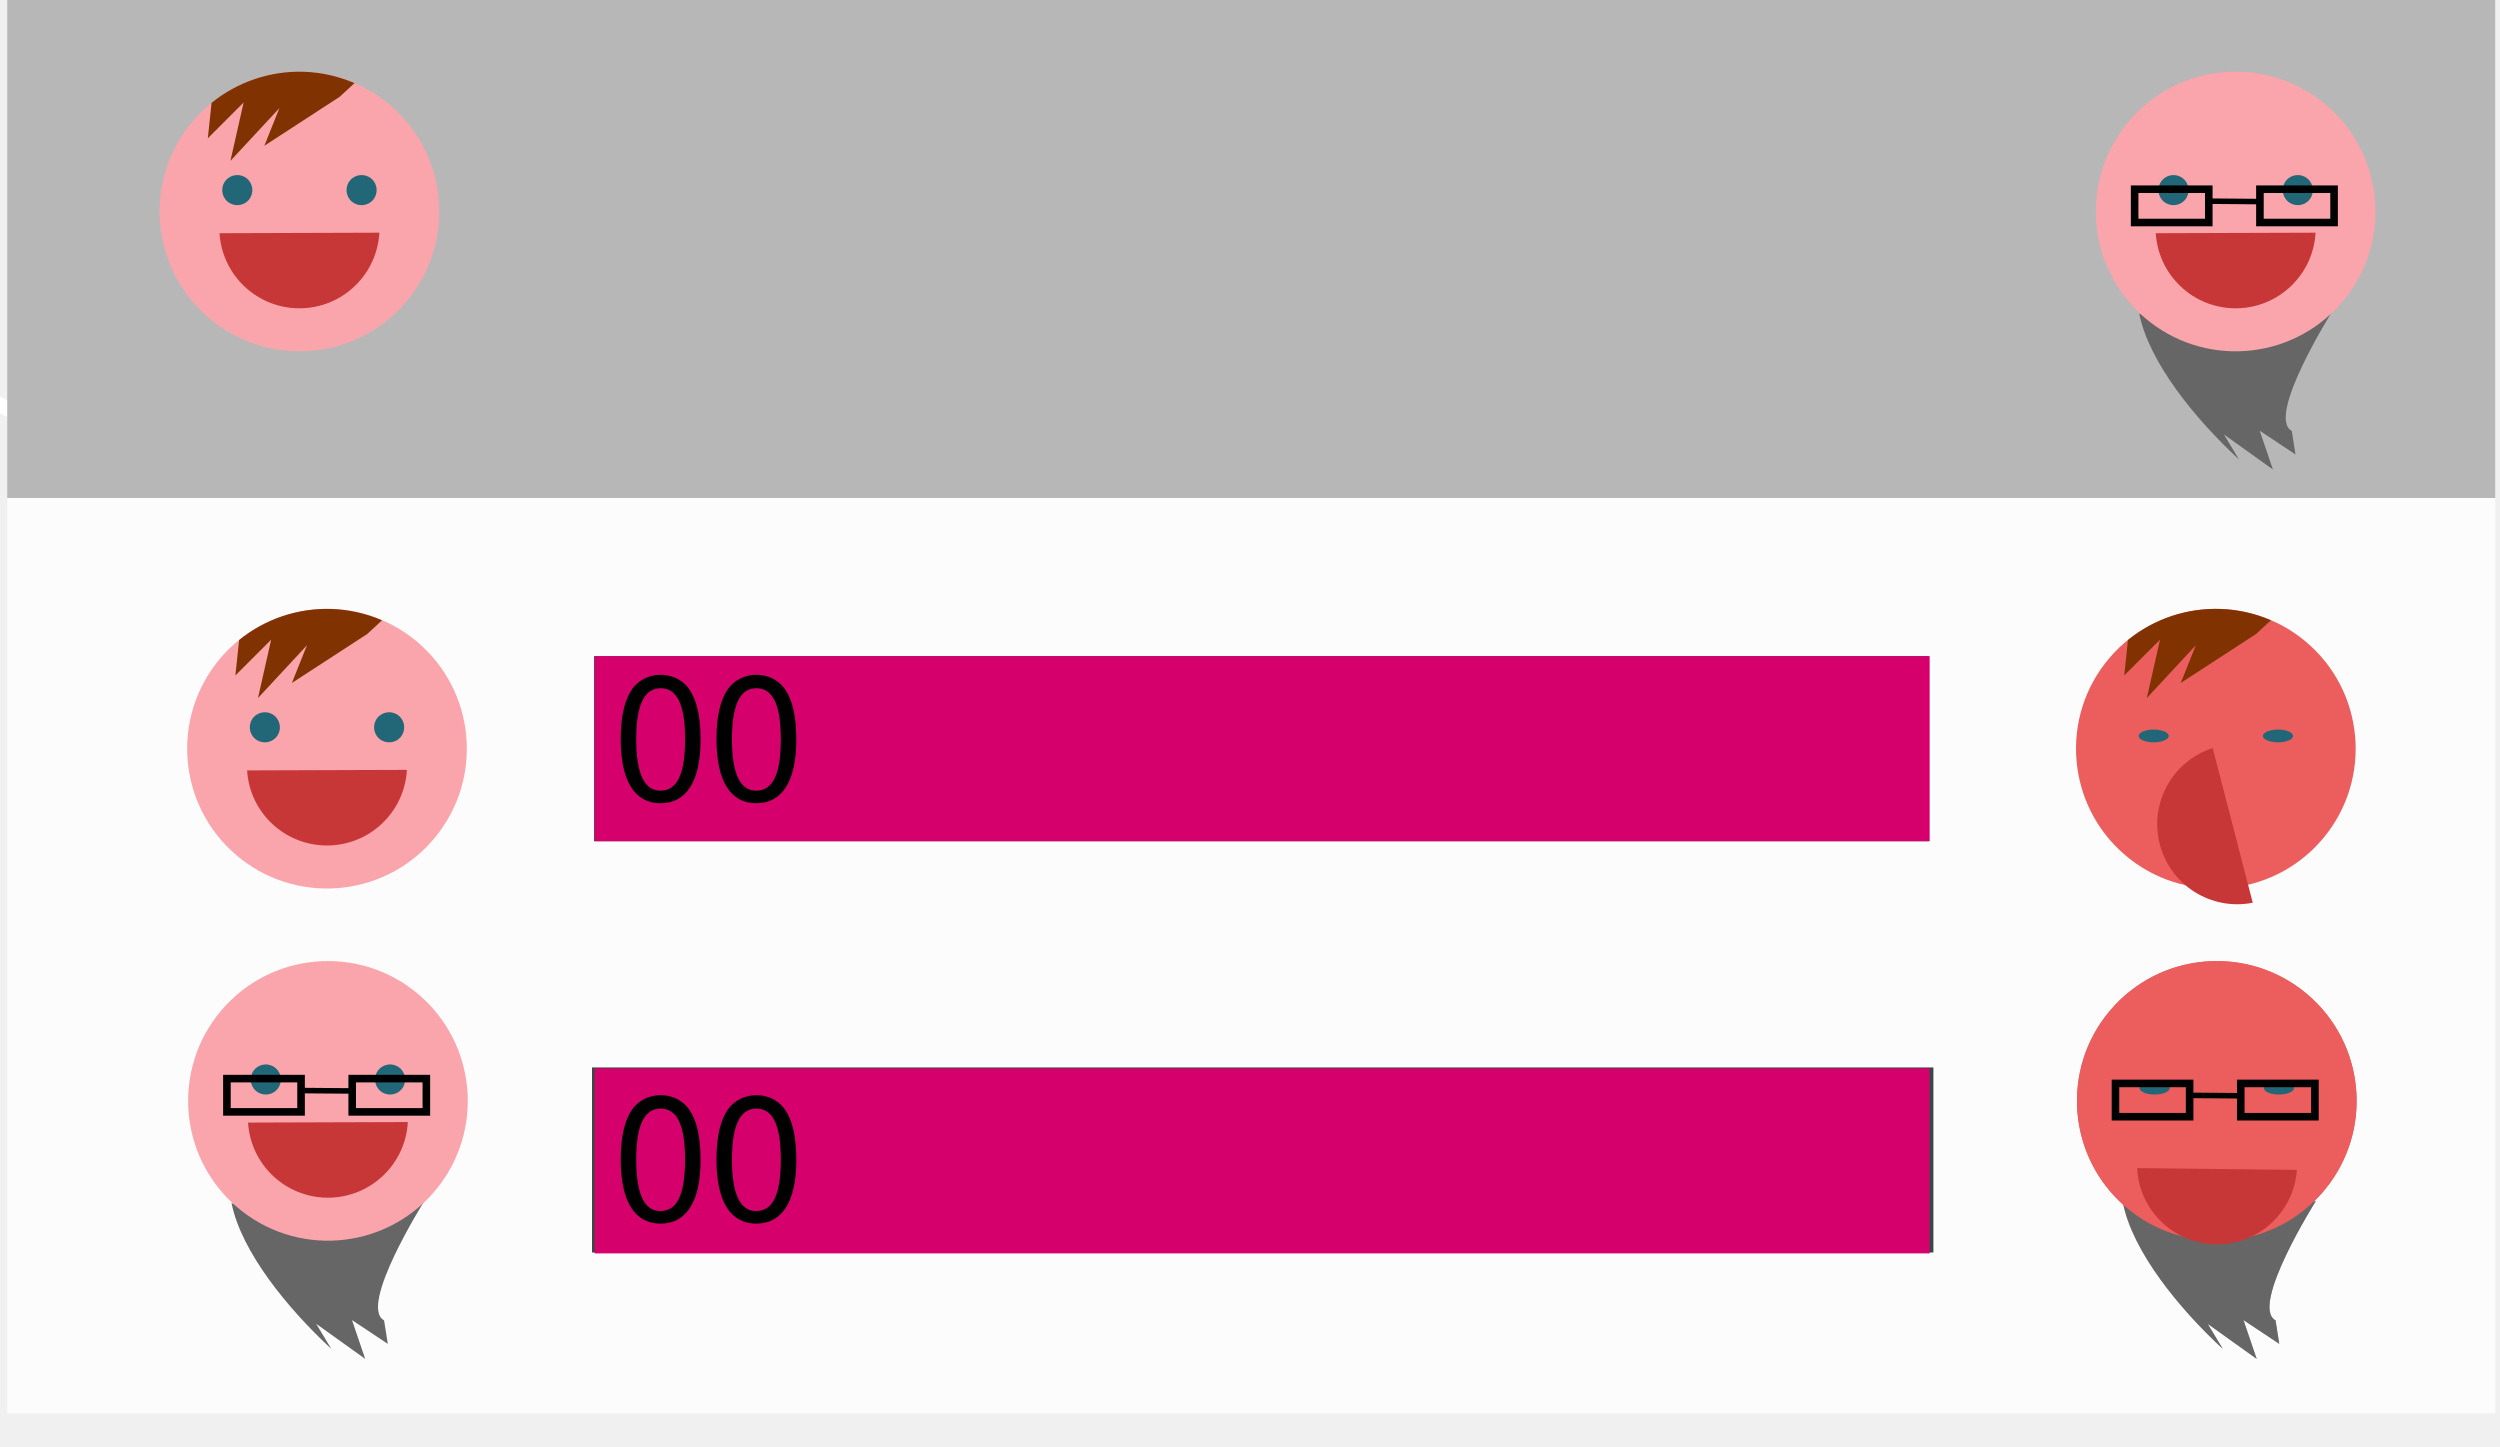
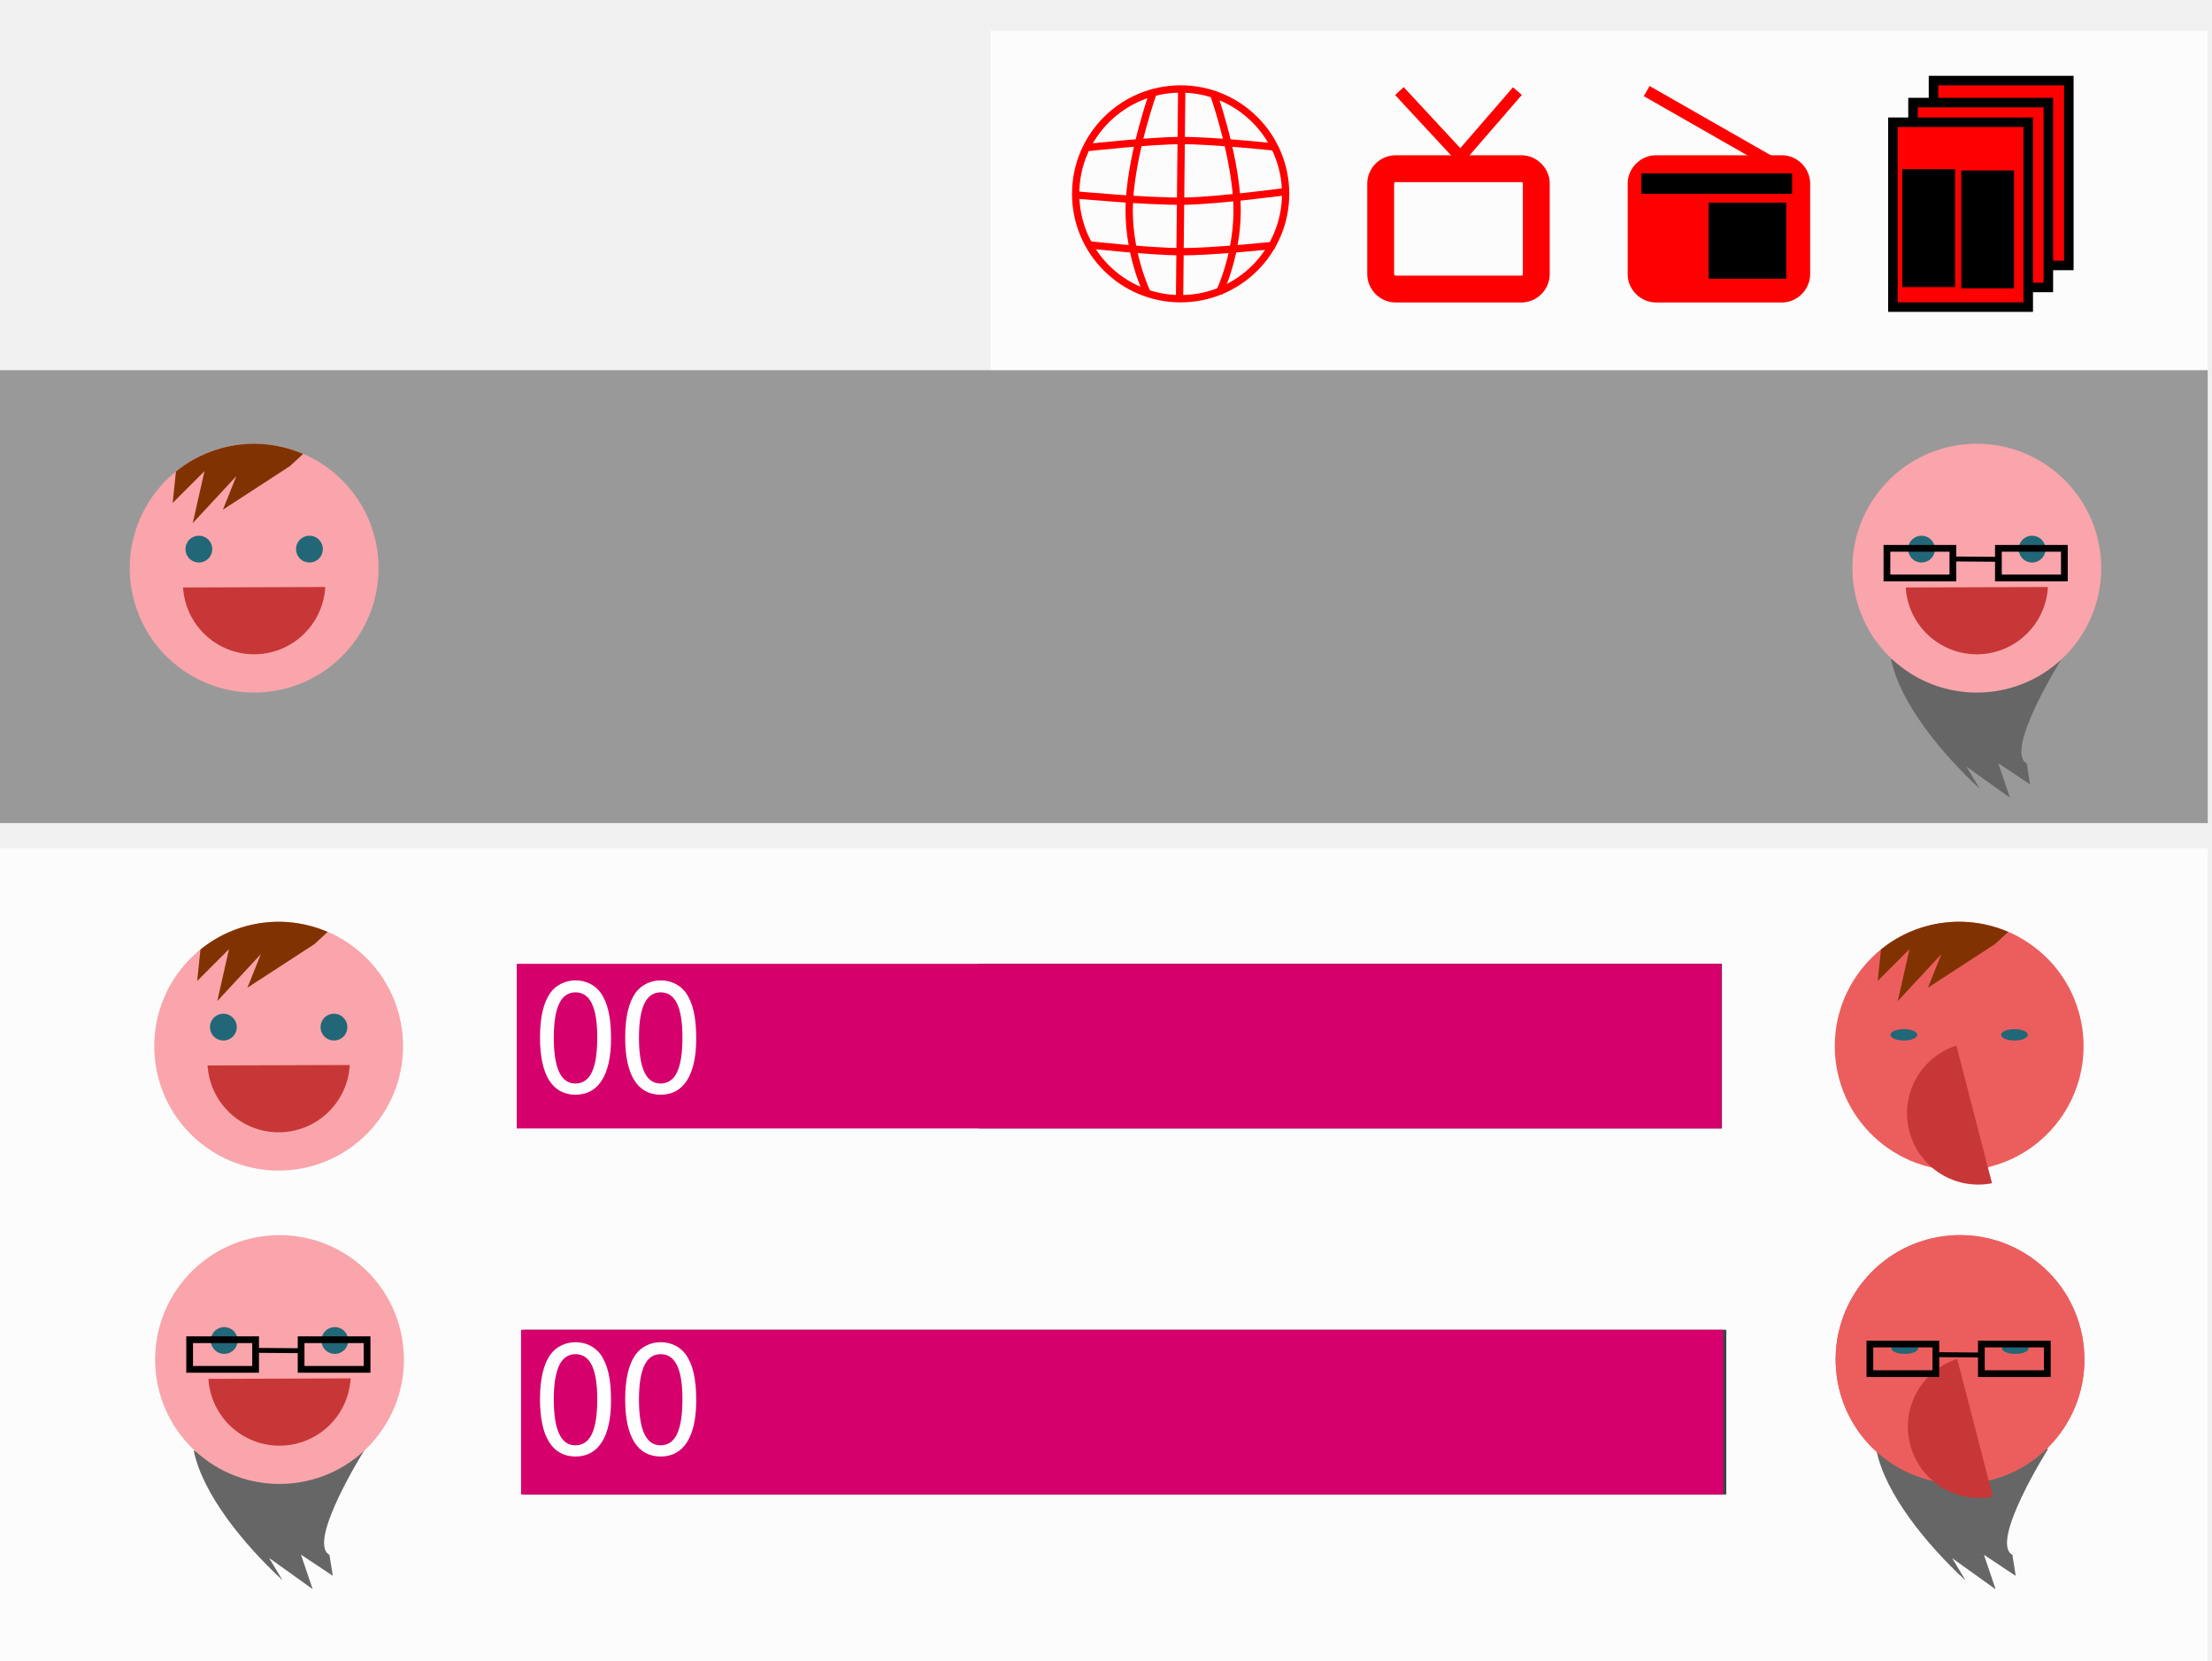
- <svg xmlns="http://www.w3.org/2000/svg" width="363px" height="210px" viewBox="0 0 363 210" version="1.1">
+ <svg xmlns="http://www.w3.org/2000/svg" width="361px" height="271px" viewBox="0 0 361 271" version="1.1">
  <defs />
  <g id="Page-1" stroke="none" stroke-width="1" fill="none" fill-rule="evenodd">
-     <g id="nabidka" transform="translate(-358, -118)">
+     <g id="menu_slice2" transform="translate(-360, -56)">
      <g id="layer3">
-         <rect id="rect8936" opacity="0.779" fill="#FFFFFF" x="359.051" y="190.309" width="361.256" height="132.9" />
+         <rect id="rect8936" opacity="0.779" fill="#FFFFFF" x="359.051" y="194.409" width="361.256" height="132.9" />
+         <rect id="pomer_sad_mlady" fill="#374845" x="519.759" y="213.275" width="121.269" height="26.87" />
        <g id="happy_mlady" transform="translate(384.91, 206.2963)">
          <path d="M35.892,33.733 C28.57,42.156 15.822,43.09 7.351,35.823 C-1.12,28.557 -2.137,15.816 5.073,7.297 C12.283,-1.222 25.018,-2.323 33.584,4.832 C42.149,11.986 43.334,24.713 36.237,33.325" id="path9542" fill="#F9A5AB" />
          <g id="g9544" transform="translate(6.932471, 0)">
            <path d="M14.279,0.122 C9.415,-0.028 4.659,1.574 0.876,4.636 L0.336,9.777 L5.531,4.582 L3.617,13.058 L10.726,5.402 L8.539,10.871 L19.477,3.761 L21.63,1.773 C19.304,0.769 16.811,0.209 14.279,0.122 L14.279,0.122 Z" id="path9546" fill="#803300" />
            <path d="M6.264,18.743 C5.475,19.65 4.102,19.751 3.189,18.968 C2.276,18.185 2.166,16.812 2.943,15.894 C3.72,14.977 5.092,14.858 6.015,15.629 C6.938,16.4 7.066,17.771 6.301,18.699" id="path9548" fill="#216778" />
            <path d="M24.311,18.743 C23.522,19.65 22.149,19.751 21.236,18.968 C20.323,18.185 20.214,16.812 20.991,15.894 C21.768,14.977 23.14,14.858 24.063,15.629 C24.986,16.4 25.113,17.771 24.349,18.699" id="path9550" fill="#216778" />
            <path d="M24.261,30.814 C20.223,35.459 13.264,36.15 8.391,32.391 C3.518,28.631 2.421,21.724 5.89,16.64" id="path9552" fill="#C83737" transform="translate(14.06437, 25.72565) rotate(-37.84122) translate(-14.06437, -25.72565) " />
          </g>
        </g>
        <g id="sad_mlady" transform="translate(659.3575, 206.2963)">
          <g id="g9556" transform="translate(0.065236, 0.009934)" fill="#EC5E5E">
            <path d="M35.639,33.723 C28.318,42.146 15.57,43.08 7.099,35.813 C-1.372,28.547 -2.39,15.806 4.821,7.287 C12.031,-1.231 24.766,-2.333 33.332,4.822 C41.897,11.976 43.082,24.703 35.985,33.315" id="path9558" />
          </g>
          <path d="M21.025,0.122 C16.16,-0.028 11.404,1.574 7.622,4.636 L7.081,9.777 L12.277,4.582 L10.362,13.058 L17.472,5.402 L15.285,10.871 L26.222,3.761 L28.376,1.773 C26.05,0.769 23.557,0.209 21.025,0.122 L21.025,0.122 Z" id="path9560" fill="#803300" />
          <g id="g9562" transform="translate(9.133566, 17.59694)" fill="#216778">
            <path d="M3.876,1.578 C3.087,1.964 1.714,2.007 0.801,1.674 C-0.112,1.341 -0.221,0.757 0.555,0.366 C1.332,-0.024 2.704,-0.075 3.627,0.253 C4.55,0.581 4.678,1.165 3.913,1.56" id="path9564" />
            <path d="M21.923,1.578 C21.135,1.964 19.761,2.007 18.848,1.674 C17.936,1.341 17.826,0.757 18.603,0.366 C19.38,-0.024 20.752,-0.075 21.675,0.253 C22.598,0.581 22.725,1.165 21.961,1.56" id="path9566" />
          </g>
          <path d="M31.006,37.595 C26.969,42.24 20.009,42.931 15.136,39.171 C10.264,35.412 9.167,28.505 12.636,23.421" id="path9568" fill="#C83737" transform="translate(20.81003, 32.50636) rotate(37.84122) translate(-20.81003, -32.50636) " />
        </g>
        <g id="happy_stary" transform="translate(385, 257)">
          <path d="M34.623,35.389 C34.623,35.389 24.985,50.679 28.767,52.714 L29.308,56.13 L24.113,52.678 L26.027,58.311 L18.917,53.223 L21.105,56.857 C14.732,50.96 8.03,42.75 6.613,35.673 C10.402,37.318 17.492,38.569 21.184,38.233 C24.875,37.896 34.623,35.389 34.623,35.389 L34.623,35.389 Z" id="path9620" fill="#666666" />
          <path d="M35.94,34.167 C28.618,42.59 15.87,43.524 7.399,36.258 C-1.071,28.991 -2.089,16.25 5.122,7.731 C12.332,-0.787 25.066,-1.889 33.632,5.266 C42.198,12.42 43.383,25.147 36.285,33.76" id="path9622" fill="#F9A5AB" />
          <g id="g9624" transform="translate(9.340642, 15.42644)" fill="#216778">
            <path d="M3.904,3.751 C3.116,4.658 1.742,4.759 0.829,3.976 C-0.084,3.193 -0.193,1.82 0.584,0.902 C1.361,-0.016 2.733,-0.134 3.656,0.637 C4.579,1.407 4.706,2.779 3.942,3.707" id="path9626" />
            <path d="M21.952,3.751 C21.163,4.658 19.789,4.759 18.877,3.976 C17.964,3.193 17.854,1.82 18.631,0.902 C19.408,-0.016 20.78,-0.134 21.703,0.637 C22.626,1.407 22.754,2.779 21.989,3.707" id="path9628" />
          </g>
          <path d="M31.242,31.248 C27.204,35.893 20.245,36.585 15.372,32.825 C10.499,29.065 9.402,22.158 12.871,17.074" id="path9630" fill="#C83737" transform="translate(21.04547, 26.15992) rotate(-37.84122) translate(-21.04547, -26.15992) " />
          <g id="g9632" transform="translate(5.841884, 17.46626)" stroke="#000000">
            <rect id="rect9634" stroke-width="1.099" x="0.106" y="0.147" width="10.766" height="4.834" />
            <rect id="rect9636" stroke-width="1.099" x="18.299" y="0.147" width="10.766" height="4.834" />
            <path id="path9638" stroke-width="0.802" d="M18.666,1.944 L11.342,1.885" />
          </g>
        </g>
        <g id="sad_stary" transform="translate(659, 257)">
          <path d="M35.265,35.389 C35.265,35.389 25.627,50.679 29.41,52.714 L29.95,56.13 L24.755,52.678 L26.669,58.311 L19.559,53.223 L21.747,56.857 C15.374,50.96 8.672,42.75 7.255,35.673 C11.044,37.318 18.134,38.569 21.826,38.233 C25.518,37.896 35.265,35.389 35.265,35.389 L35.265,35.389 Z" id="path9642" fill="#B3B3B3" />
          <g id="g9644" transform="translate(0.506729, 0.191431)">
            <g id="g9646" transform="translate(0.054679, 0.252773)" fill="#EC5E5E">
              <path d="M35.639,33.723 C28.318,42.146 15.57,43.08 7.099,35.813 C-1.372,28.547 -2.39,15.806 4.821,7.287 C12.031,-1.231 24.766,-2.333 33.332,4.822 C41.897,11.976 43.082,24.703 35.985,33.315" id="path9648" />
            </g>
            <g id="g9650" transform="translate(9.123009, 17.83978)" fill="#216778">
              <path d="M3.876,1.578 C3.087,1.964 1.714,2.007 0.801,1.674 C-0.112,1.341 -0.221,0.757 0.555,0.366 C1.332,-0.024 2.704,-0.075 3.627,0.253 C4.55,0.581 4.678,1.165 3.913,1.56" id="path9652" />
              <path d="M21.923,1.578 C21.135,1.964 19.761,2.007 18.848,1.674 C17.936,1.341 17.826,0.757 18.603,0.366 C19.38,-0.024 20.752,-0.075 21.675,0.253 C22.598,0.581 22.725,1.165 21.961,1.56" id="path9654" />
            </g>
            <path d="M30.996,37.838 C26.958,42.483 19.999,43.174 15.126,39.414 C10.253,35.654 9.156,28.748 12.625,23.663" id="path9656" fill="#C83737" transform="translate(20.79947, 32.7492) rotate(37.84122) translate(-20.79947, -32.7492) " />
            <g id="g9658" transform="translate(5.55399, 17.97511)" stroke="#000000">
              <rect id="rect9660" stroke-width="1.099" x="0.106" y="0.147" width="10.766" height="4.834" />
              <rect id="rect9662" stroke-width="1.099" x="18.299" y="0.147" width="10.766" height="4.834" />
              <path id="path9664" stroke-width="0.802" d="M18.666,1.944 L11.342,1.885" />
            </g>
          </g>
          <path d="M35.265,35.389 C35.265,35.389 25.627,50.679 29.41,52.714 L29.95,56.13 L24.755,52.678 L26.669,58.311 L19.559,53.223 L21.747,56.857 C15.374,50.96 8.672,42.75 7.255,35.673 C11.044,37.318 18.134,38.569 21.826,38.233 C25.518,37.896 35.265,35.389 35.265,35.389 L35.265,35.389 Z" id="path9666" fill="#666666" />
          <g id="g9668" transform="translate(0.506729, 0.191431)">
            <g id="g9670" transform="translate(0.054679, 0.252773)" fill="#EC5E5E">
              <path d="M35.639,33.723 C28.318,42.146 15.57,43.08 7.099,35.813 C-1.372,28.547 -2.39,15.806 4.821,7.287 C12.031,-1.231 24.766,-2.333 33.332,4.822 C41.897,11.976 43.082,24.703 35.985,33.315" id="path9672" />
            </g>
            <g id="g9674" transform="translate(9.123009, 17.83978)" fill="#216778">
              <path d="M3.876,1.578 C3.087,1.964 1.714,2.007 0.801,1.674 C-0.112,1.341 -0.221,0.757 0.555,0.366 C1.332,-0.024 2.704,-0.075 3.627,0.253 C4.55,0.581 4.678,1.165 3.913,1.56" id="path9676" />
              <path d="M21.923,1.578 C21.135,1.964 19.761,2.007 18.848,1.674 C17.936,1.341 17.826,0.757 18.603,0.366 C19.38,-0.024 20.752,-0.075 21.675,0.253 C22.598,0.581 22.725,1.165 21.961,1.56" id="path9678" />
            </g>
-             <path d="M30.996,37.838 C26.958,42.483 19.999,43.174 15.126,39.414 C10.253,35.654 9.156,28.748 12.625,23.663" id="path9680" fill="#C83737" transform="translate(20.79947, 32.7492) rotate(-37) translate(-20.79947, -32.7492) " />
+             <path d="M30.996,37.838 C26.958,42.483 19.999,43.174 15.126,39.414 C10.253,35.654 9.156,28.748 12.625,23.663" id="path9680" fill="#C83737" transform="translate(20.79947, 32.7492) rotate(37.84122) translate(-20.79947, -32.7492) " />
            <g id="g9682" transform="translate(5.55399, 17.97511)" stroke="#000000">
              <rect id="rect9684" stroke-width="1.099" x="0.106" y="0.147" width="10.766" height="4.834" />
              <rect id="rect9686" stroke-width="1.099" x="18.299" y="0.147" width="10.766" height="4.834" />
              <path id="path9688" stroke-width="0.802" d="M18.666,1.944 L11.342,1.885" />
            </g>
          </g>
        </g>
        <path d="M0.42,0.4 L365.914,180.709" id="pojitko" stroke="#FFFFFF" stroke-width="2.2" stroke-dasharray="13.2,4.4" fill="#FFFFFF" />
-         <rect id="pomer_sad_mlady" fill="#374845" x="444.26" y="213.275" width="193.77" height="26.87" />
-         <rect id="pomer_happy_mlady" fill="#D5006C" x="444.33" y="213.275" width="193.855" height="26.87" />
-         <rect id="pomer_sad_stary" fill="#374845" x="443.96" y="272.993" width="194.77" height="26.87" />
-         <rect id="pomer_happy_stary" fill="#D5006C" x="444.33" y="273.124" width="193.855" height="26.87" />
-         <text id="popularity-young" fill="#FFFFFF" font-family="Helvetica" font-size="25" font-weight="normal">
-           <tspan x="447.049" y="234.053" fill="#000000">00</tspan>
+         <rect id="pomer_happy_mlady" fill="#D5006C" x="444.33" y="213.275" width="196.636" height="26.87" />
+         <rect id="pomer_sad_stary" fill="#374845" x="445.512" y="272.993" width="196.222" height="26.87" />
+         <rect id="pomer_happy_stary" fill="#D5006C" x="445.037" y="272.993" width="196.222" height="26.87" />
+         <text id="tspan8647-5-6" fill="#FFFFFF" font-family="Helvetica" font-size="25" font-weight="normal">
+           <tspan x="447.049" y="234.053">00</tspan>
        </text>
-         <text id="popularity-old" fill="#FFFFFF" font-family="Helvetica" font-size="25" font-weight="normal">
-           <tspan x="447.049" y="295.096" fill="#000000">00</tspan>
+         <text id="tspan11431" fill="#FFFFFF" font-family="Helvetica" font-size="25" font-weight="normal">
+           <tspan x="447.049" y="293.096">00</tspan>
        </text>
-         <rect id="rect8836" fill="#B7B7B7" x="359.051" y="116.409" width="361.256" height="73.9" />
+         <rect id="rect18983" opacity="0.78" fill="#FFFFFF" x="521.665" y="61" width="198.642" height="67.084" />
+         <rect id="rect8836" fill="#999999" x="359.051" y="116.409" width="361.256" height="73.9" />
        <g id="g8822" transform="translate(380.91, 128.2963)">
          <path d="M35.892,33.733 C28.57,42.156 15.822,43.09 7.351,35.823 C-1.12,28.557 -2.137,15.816 5.073,7.297 C12.283,-1.222 25.018,-2.323 33.584,4.832 C42.149,11.986 43.334,24.713 36.237,33.325" id="path8824" fill="#F9A5AB" />
          <g id="g8826" transform="translate(6.932471, 0)">
            <path d="M14.279,0.122 C9.415,-0.028 4.659,1.574 0.876,4.636 L0.336,9.777 L5.531,4.582 L3.617,13.058 L10.726,5.402 L8.539,10.871 L19.477,3.761 L21.63,1.773 C19.304,0.769 16.811,0.209 14.279,0.122 L14.279,0.122 Z" id="path8828" fill="#803300" />
            <path d="M6.264,18.743 C5.475,19.65 4.102,19.751 3.189,18.968 C2.276,18.185 2.166,16.812 2.943,15.894 C3.72,14.977 5.092,14.858 6.015,15.629 C6.938,16.4 7.066,17.771 6.301,18.699" id="path8830" fill="#216778" />
            <path d="M24.311,18.743 C23.522,19.65 22.149,19.751 21.236,18.968 C20.323,18.185 20.214,16.812 20.991,15.894 C21.768,14.977 23.14,14.858 24.063,15.629 C24.986,16.4 25.113,17.771 24.349,18.699" id="path8832" fill="#216778" />
            <path d="M24.261,30.814 C20.223,35.459 13.264,36.15 8.391,32.391 C3.518,28.631 2.421,21.724 5.89,16.64" id="path8834" fill="#C83737" transform="translate(14.06437, 25.72565) rotate(-37.84122) translate(-14.06437, -25.72565) " />
          </g>
        </g>
        <g id="g8838" transform="translate(662, 127.8621)">
          <path d="M34.623,35.389 C34.623,35.389 24.985,50.679 28.767,52.714 L29.308,56.13 L24.113,52.678 L26.027,58.311 L18.917,53.223 L21.105,56.857 C14.732,50.96 8.03,42.75 6.613,35.673 C10.402,37.318 17.492,38.569 21.184,38.233 C24.875,37.896 34.623,35.389 34.623,35.389 L34.623,35.389 Z" id="path8840" fill="#666666" />
          <path d="M35.94,34.167 C28.618,42.59 15.87,43.524 7.399,36.258 C-1.071,28.991 -2.089,16.25 5.122,7.731 C12.332,-0.787 25.066,-1.889 33.632,5.266 C42.198,12.42 43.383,25.147 36.285,33.76" id="path8842" fill="#F9A5AB" />
          <g id="g8844" transform="translate(9.340642, 15.42644)" fill="#216778">
            <path d="M3.904,3.751 C3.116,4.658 1.742,4.759 0.829,3.976 C-0.084,3.193 -0.193,1.82 0.584,0.902 C1.361,-0.016 2.733,-0.134 3.656,0.637 C4.579,1.407 4.706,2.779 3.942,3.707" id="path8846" />
            <path d="M21.952,3.751 C21.163,4.658 19.789,4.759 18.877,3.976 C17.964,3.193 17.854,1.82 18.631,0.902 C19.408,-0.016 20.78,-0.134 21.703,0.637 C22.626,1.407 22.754,2.779 21.989,3.707" id="path8848" />
          </g>
          <path d="M31.242,31.248 C27.204,35.893 20.245,36.585 15.372,32.825 C10.499,29.065 9.402,22.158 12.871,17.074" id="path8850" fill="#C83737" transform="translate(21.04547, 26.15992) rotate(-37.84122) translate(-21.04547, -26.15992) " />
          <g id="g8852" transform="translate(5.841884, 17.46626)" stroke="#000000">
            <rect id="rect8854" stroke-width="1.099" x="0.106" y="0.147" width="10.766" height="4.834" />
            <rect id="rect8856" stroke-width="1.099" x="18.299" y="0.147" width="10.766" height="4.834" />
            <path id="path8858" stroke-width="0.802" d="M18.666,1.944 L11.342,1.885" />
          </g>
        </g>
+         <g id="tv" transform="translate(582.172, 70.64691)">
+           <path d="M5.59,10.689 C3.065,10.689 0.964,12.791 0.964,15.316 L0.964,30.086 C0.964,32.611 3.065,34.712 5.59,34.712 L26.116,34.712 C28.641,34.712 30.743,32.611 30.743,30.086 L30.743,15.316 C30.743,12.791 28.641,10.689 26.116,10.689 L5.59,10.689 Z M5.59,15.072 L26.116,15.072 C26.289,15.072 26.36,15.143 26.36,15.316 L26.36,30.086 C26.36,30.258 26.289,30.329 26.116,30.329 L5.59,30.329 C5.417,30.329 5.346,30.086 5.346,30.086 L5.346,15.316 C5.346,15.143 5.417,15.072 5.59,15.072 L5.59,15.072 Z" id="rect13839-1" fill="#FF0000" />
+           <path d="M25.472,0.219 L16.174,10.955 L6.213,0.219" id="path13841-30" stroke="#FF0000" stroke-width="1.907" />
+         </g>
+         <g id="net" transform="translate(535.3227, 70.19364)" stroke="#FF0000" stroke-width="1.192">
+           <ellipse id="path13835-28" cx="17.36" cy="17.437" rx="17.132" ry="17.113" />
+           <path id="path13837-1" d="M17.537,0.134 L17.183,34.576" />
+           <path d="M34.571,17.059 C34.571,17.059 23.633,18.522 18.129,18.627 C12.109,18.742 0.095,17.6 0.095,17.6" id="path13849-7" />
+           <path d="M2.335,25.753 C2.335,25.753 12.43,26.871 17.498,26.884 C22.564,26.896 32.661,25.83 32.661,25.83" id="path13853-7" />
+           <path d="M12.907,0.823 C12.907,0.823 9.448,10.447 8.998,18.625 C8.549,26.803 11.887,33.607 11.887,33.607" id="path13855-8" />
+           <path d="M22.628,0.823 C22.628,0.823 26.087,10.447 26.537,18.625 C26.986,26.803 23.648,33.607 23.648,33.607" id="path13857-7" />
+           <path d="M2.335,9.866 C2.335,9.866 12.43,8.748 17.498,8.735 C22.564,8.722 32.661,9.789 32.661,9.789" id="path13859-3" />
+         </g>
+         <g id="radio" transform="translate(625.2266, 69.98938)">
+           <path d="M5.04,11.345 C2.514,11.345 0.413,13.446 0.413,15.972 L0.413,30.741 C0.413,33.266 2.514,35.368 5.04,35.368 L25.566,35.368 C28.091,35.368 30.192,33.266 30.192,30.741 L30.192,15.972 C30.192,13.446 28.091,11.345 25.566,11.345 L5.04,11.345 Z" id="rect13839-7-8" fill="#FF0000" />
+           <path d="M23.981,12.566 L3.514,0.874" id="path13841-4-6" stroke="#FF0000" stroke-width="1.907" fill="#FFFFFF" />
+           <rect id="rect13895-7" fill="#000000" x="13.627" y="19.077" width="12.665" height="12.416" />
+           <rect id="rect13897-51" fill="#000000" x="2.648" y="14.296" width="24.594" height="3.343" />
+         </g>
+         <g id="noviny" transform="translate(667.9897, 68.40574)">
+           <g id="noviny-08" transform="translate(0.413719, 0.033461)" stroke="#000000" stroke-width="1.555" fill="#FF0000">
+             <rect id="rect13966-7-5" x="7.145" y="0.709" width="22.085" height="30.164" />
+             <rect id="rect13966-1-2" x="3.802" y="4.3" width="22.085" height="30.164" />
+             <rect id="rect13966-9" x="0.518" y="7.509" width="22.085" height="30.164" />
+           </g>
+           <rect id="rect13968-5" fill="#000000" x="2.463" y="15.204" width="8.624" height="19.235" />
+           <rect id="rect13970-1" fill="#000000" x="12.08" y="15.405" width="8.624" height="19.235" />
+         </g>
      </g>
    </g>
  </g>
</svg>
